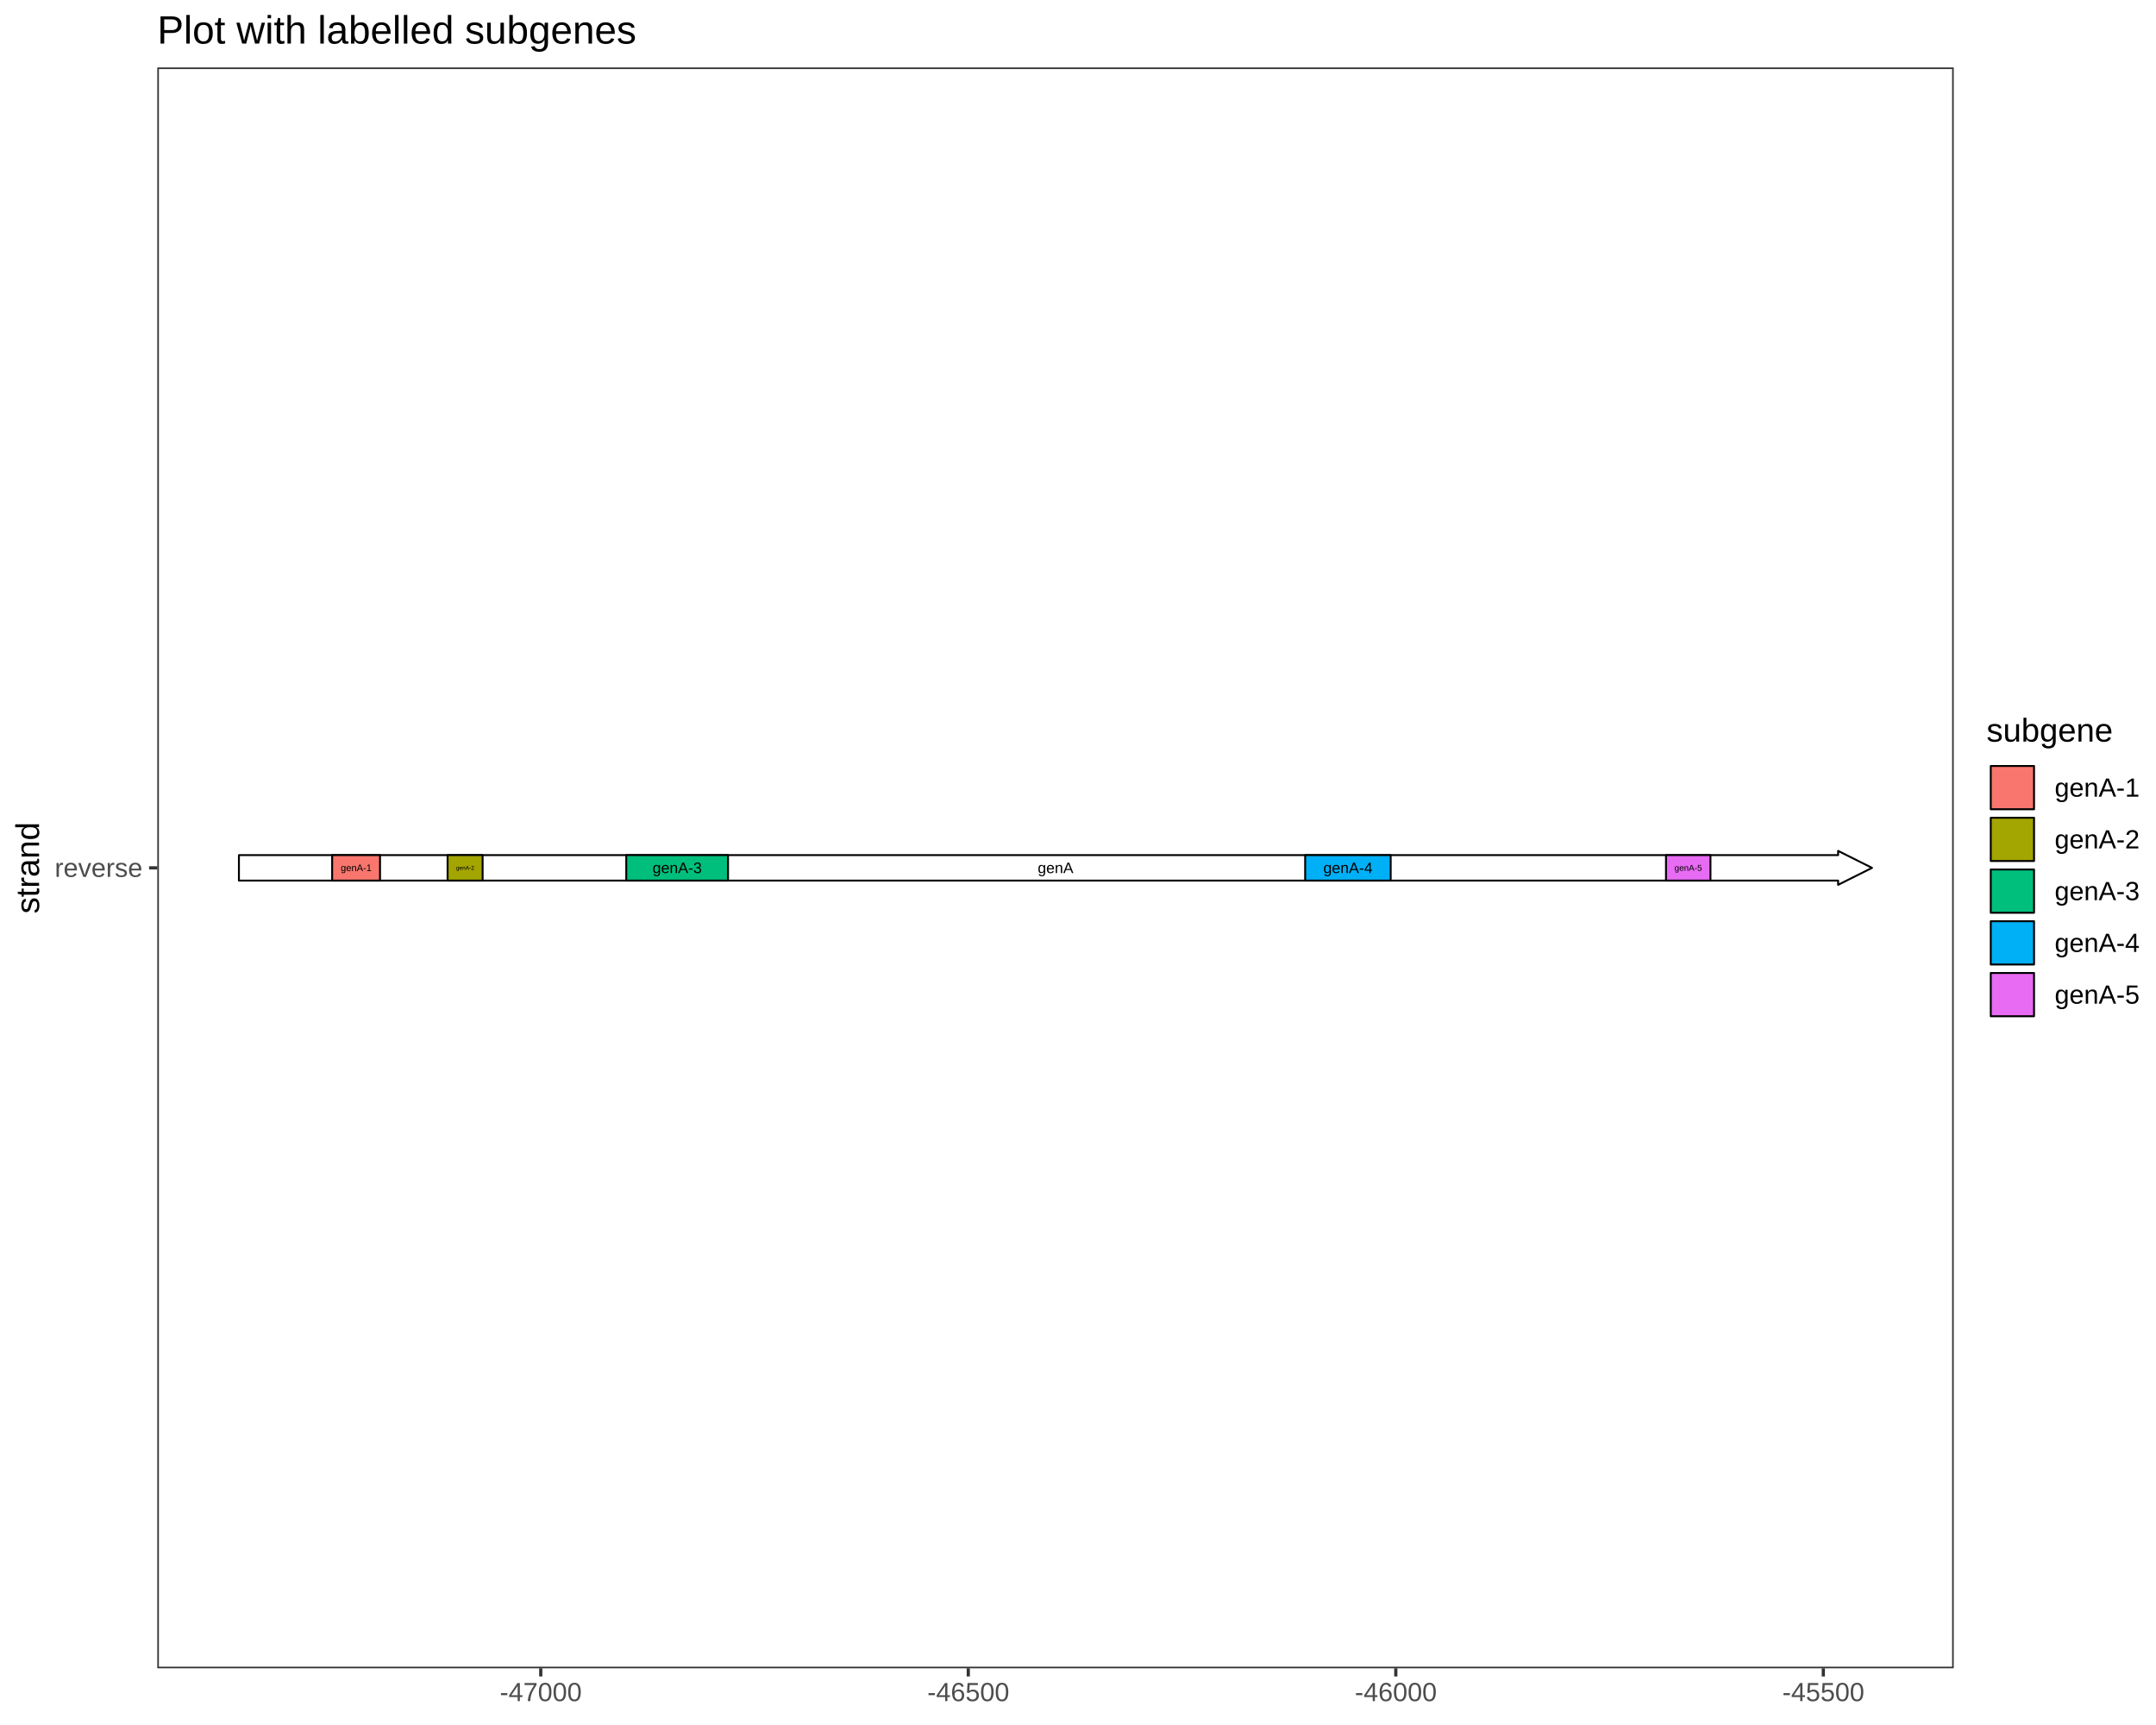
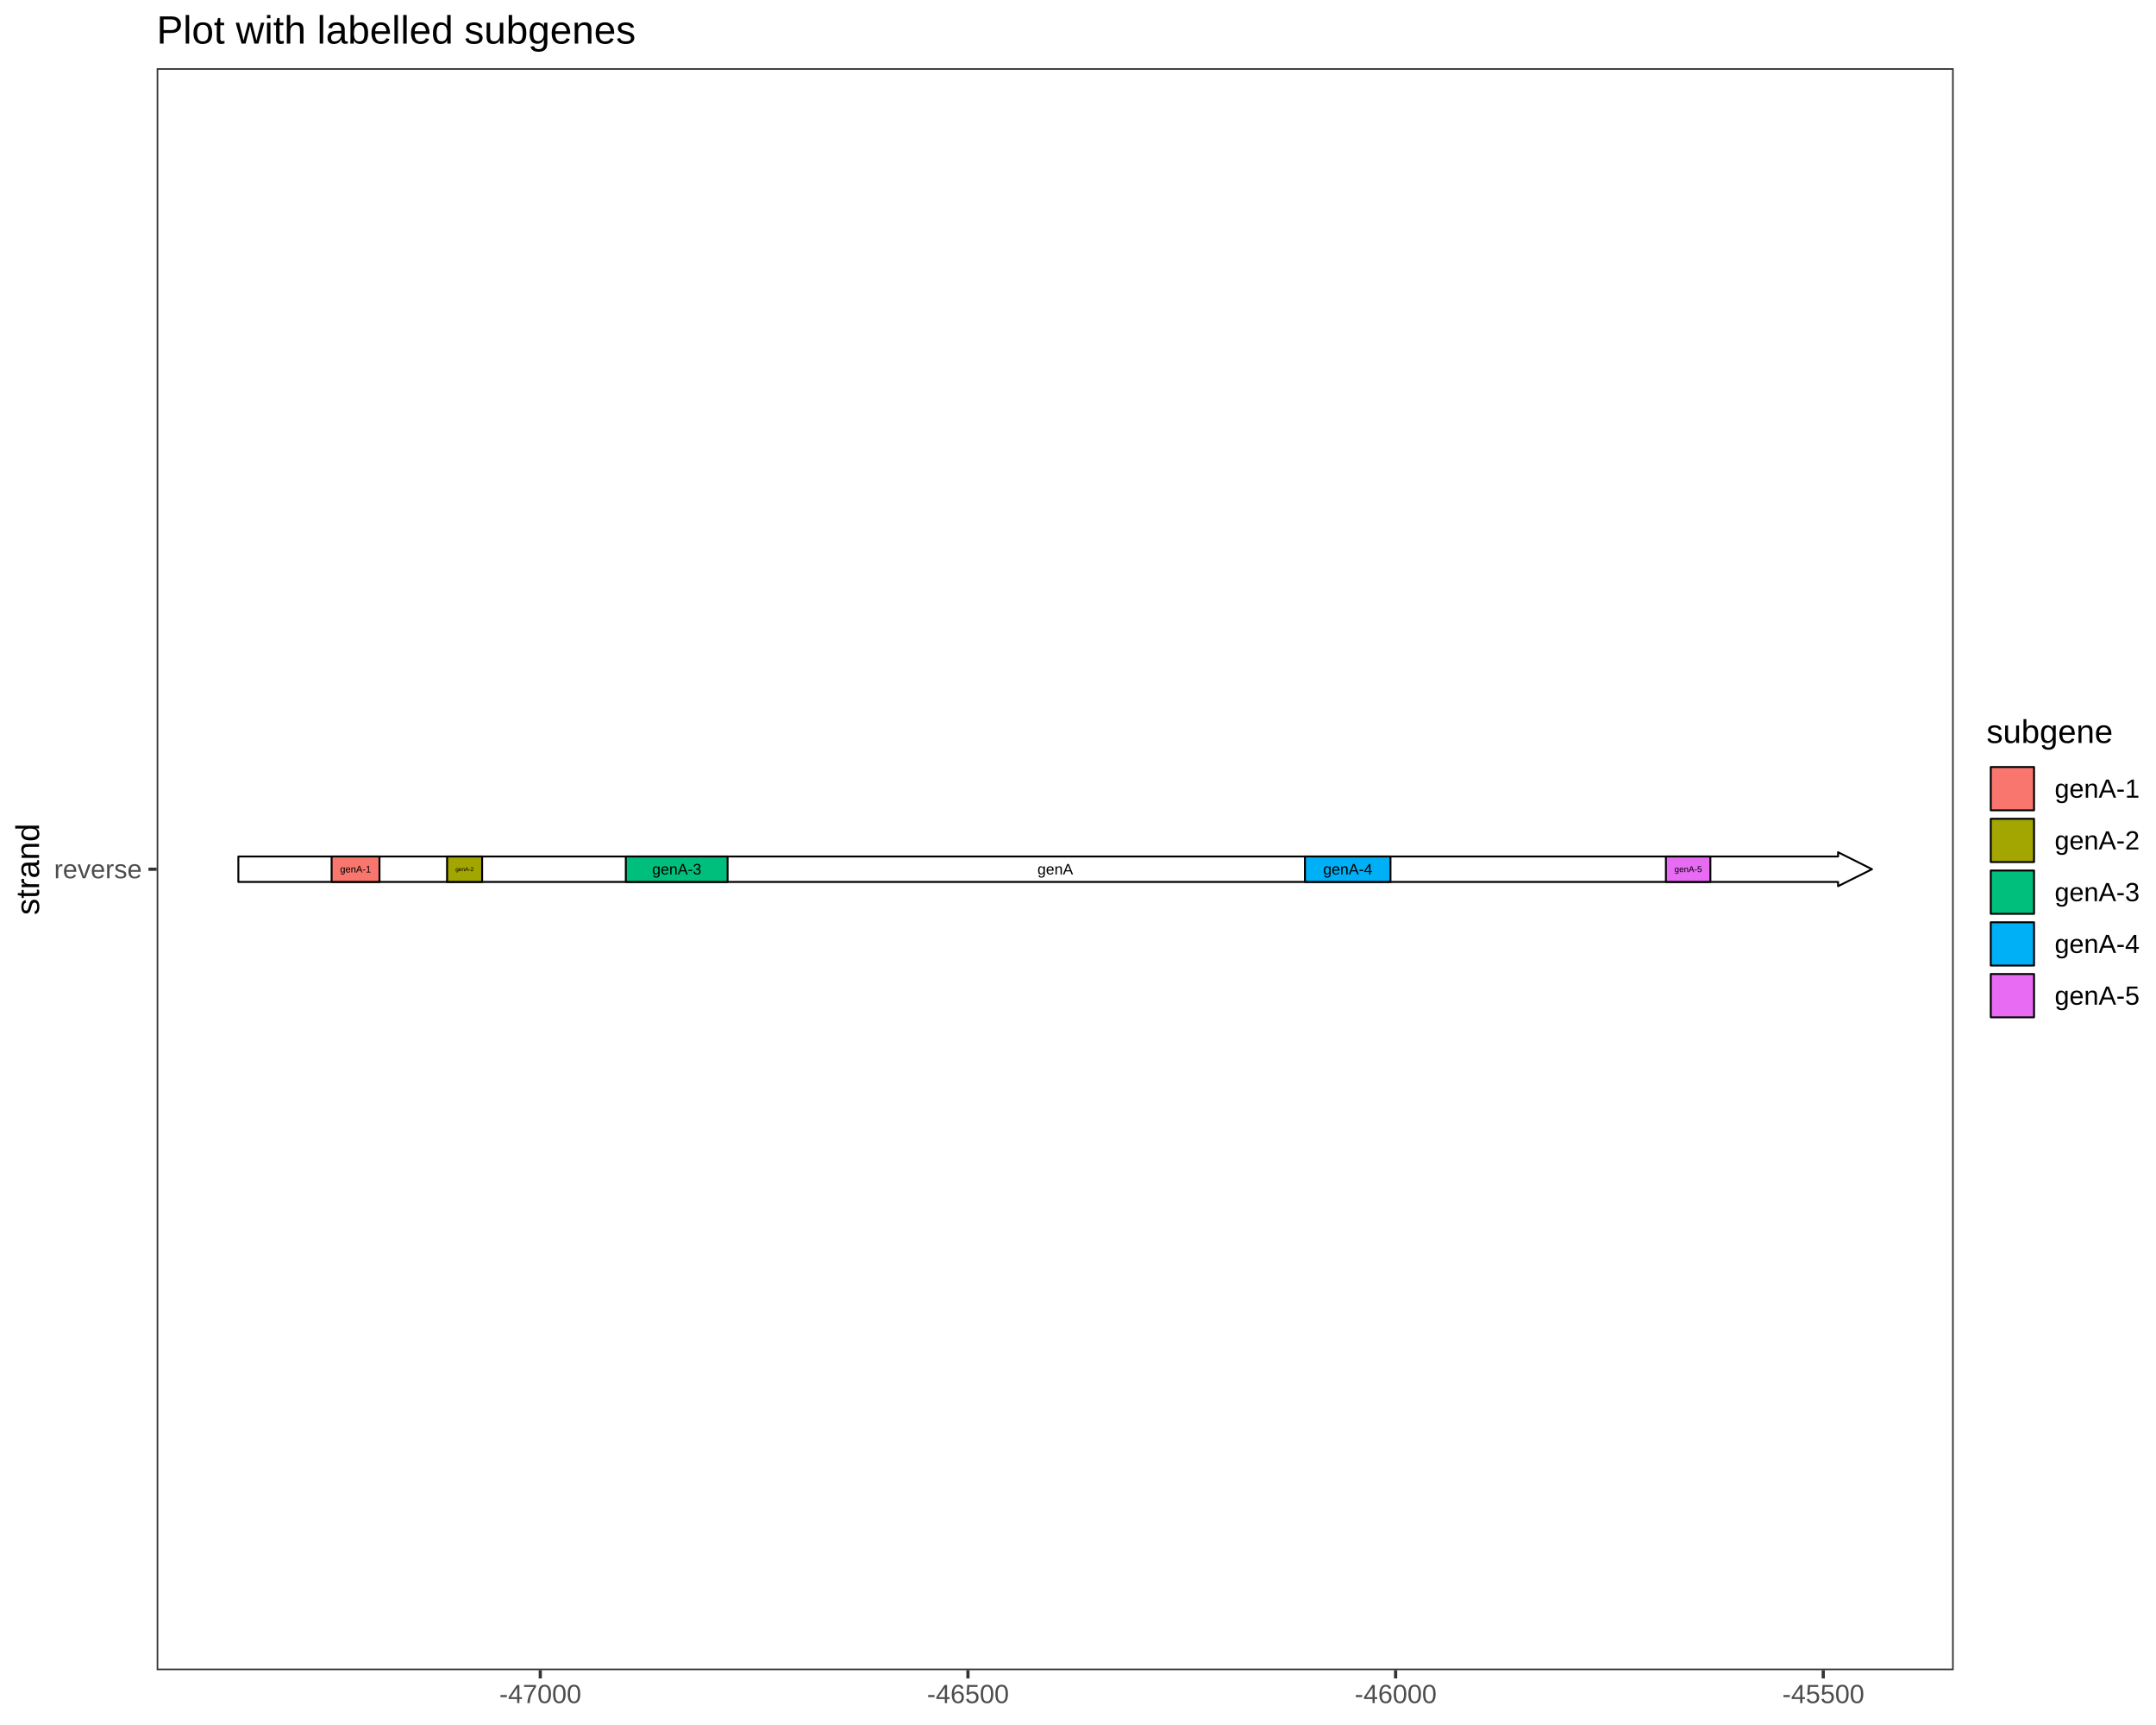
<svg xmlns="http://www.w3.org/2000/svg" viewBox="0 0 720.00 576.00">
  <defs>
    <style type="text/css">
    line, polyline, polygon, path, rect, circle {
      fill: none;
      stroke: #000000;
      stroke-linecap: round;
      stroke-linejoin: round;
      stroke-miterlimit: 10.00;
    }
  </style>
  </defs>
  <rect width="100%" height="100%" style="stroke: none; fill: #FFFFFF;" />
  <rect x="0.00" y="0.00" width="720.00" height="576.00" style="stroke-width: 1.07; stroke: #FFFFFF; fill: #FFFFFF;" />
  <defs>
-     <clipPath id="cpNTIuNTN8NjUyLjQ0fDU1Ny4wNnwyMi41Mg==">
-       <rect x="52.53" y="22.52" width="599.92" height="534.54" />
+     <clipPath id="cpNTIuMzJ8NjUyLjQ0fDU1Ny43MXwyMi43Nw==">
+       <rect x="52.32" y="22.77" width="600.12" height="534.94" />
    </clipPath>
  </defs>
-   <rect x="52.53" y="22.52" width="599.92" height="534.54" style="stroke-width: 1.07; stroke: none; fill: #FFFFFF;" clip-path="url(#cpNTIuNTN8NjUyLjQ0fDU1Ny4wNnwyMi41Mg==)" />
-   <polygon points="79.79,285.54 79.79,294.04 613.84,294.04 613.84,295.46 625.17,289.79 613.84,284.12 613.84,285.54 " style="stroke-width: 0.64; fill: #FFFFFF;" clip-path="url(#cpNTIuNTN8NjUyLjQ0fDU1Ny4wNnwyMi41Mg==)" />
-   <g clip-path="url(#cpNTIuNTN8NjUyLjQ0fDU1Ny4wNnwyMi41Mg==)">
-     <text x="346.55" y="291.54" style="font-size: 5.10px; font-family: Liberation Sans;" textLength="11.88px" lengthAdjust="spacingAndGlyphs">genA</text>
+   <rect x="52.32" y="22.77" width="600.12" height="534.94" style="stroke-width: 1.07; stroke: none; fill: #FFFFFF;" clip-path="url(#cpNTIuMzJ8NjUyLjQ0fDU1Ny43MXwyMi43Nw==)" />
+   <polygon points="79.60,285.99 79.60,294.49 613.83,294.49 613.83,295.91 625.16,290.24 613.83,284.57 613.83,285.99 " style="stroke-width: 0.64; fill: #FFFFFF;" clip-path="url(#cpNTIuMzJ8NjUyLjQ0fDU1Ny43MXwyMi43Nw==)" />
+   <g clip-path="url(#cpNTIuMzJ8NjUyLjQ0fDU1Ny43MXwyMi43Nw==)">
+     <text x="346.45" y="291.99" style="font-size: 5.10px; font-family: Liberation Sans;" textLength="11.88px" lengthAdjust="spacingAndGlyphs">genA</text>
  </g>
-   <polygon points="110.92,285.54 110.92,294.04 126.91,294.04 126.91,285.54 " style="stroke-width: 0.64; fill: #F8766D;" clip-path="url(#cpNTIuNTN8NjUyLjQ0fDU1Ny4wNnwyMi41Mg==)" />
-   <polygon points="149.47,285.54 149.47,294.04 161.17,294.04 161.17,285.54 " style="stroke-width: 0.64; fill: #A3A500;" clip-path="url(#cpNTIuNTN8NjUyLjQ0fDU1Ny4wNnwyMi41Mg==)" />
-   <polygon points="209.14,285.54 209.14,294.04 243.12,294.04 243.12,285.54 " style="stroke-width: 0.64; fill: #00BF7D;" clip-path="url(#cpNTIuNTN8NjUyLjQ0fDU1Ny4wNnwyMi41Mg==)" />
-   <polygon points="435.86,285.54 435.86,294.04 464.42,294.04 464.42,285.54 " style="stroke-width: 0.64; fill: #00B0F6;" clip-path="url(#cpNTIuNTN8NjUyLjQ0fDU1Ny4wNnwyMi41Mg==)" />
-   <polygon points="556.36,285.54 556.36,294.04 571.21,294.04 571.21,285.54 " style="stroke-width: 0.64; fill: #E76BF3;" clip-path="url(#cpNTIuNTN8NjUyLjQ0fDU1Ny4wNnwyMi41Mg==)" />
-   <g clip-path="url(#cpNTIuNTN8NjUyLjQ0fDU1Ny4wNnwyMi41Mg==)">
-     <text x="113.79" y="290.88" style="font-size: 3.20px; font-family: Liberation Sans;" textLength="10.25px" lengthAdjust="spacingAndGlyphs">genA-1</text>
+   <polygon points="110.74,285.99 110.74,294.49 126.73,294.49 126.73,285.99 " style="stroke-width: 0.64; fill: #F8766D;" clip-path="url(#cpNTIuMzJ8NjUyLjQ0fDU1Ny43MXwyMi43Nw==)" />
+   <polygon points="149.30,285.99 149.30,294.49 161.01,294.49 161.01,285.99 " style="stroke-width: 0.64; fill: #A3A500;" clip-path="url(#cpNTIuMzJ8NjUyLjQ0fDU1Ny43MXwyMi43Nw==)" />
+   <polygon points="208.99,285.99 208.99,294.49 242.98,294.49 242.98,285.99 " style="stroke-width: 0.64; fill: #00BF7D;" clip-path="url(#cpNTIuMzJ8NjUyLjQ0fDU1Ny43MXwyMi43Nw==)" />
+   <polygon points="435.79,285.99 435.79,294.49 464.35,294.49 464.35,285.99 " style="stroke-width: 0.64; fill: #00B0F6;" clip-path="url(#cpNTIuMzJ8NjUyLjQ0fDU1Ny43MXwyMi43Nw==)" />
+   <polygon points="556.33,285.99 556.33,294.49 571.18,294.49 571.18,285.99 " style="stroke-width: 0.64; fill: #E76BF3;" clip-path="url(#cpNTIuMzJ8NjUyLjQ0fDU1Ny43MXwyMi43Nw==)" />
+   <g clip-path="url(#cpNTIuMzJ8NjUyLjQ0fDU1Ny43MXwyMi43Nw==)">
+     <text x="113.57" y="291.34" style="font-size: 3.20px; font-family: Liberation Sans;" textLength="10.33px" lengthAdjust="spacingAndGlyphs">genA-1</text>
  </g>
-   <g clip-path="url(#cpNTIuNTN8NjUyLjQ0fDU1Ny4wNnwyMi41Mg==)">
-     <text x="152.33" y="290.43" style="font-size: 1.87px; font-family: Liberation Sans;" textLength="5.98px" lengthAdjust="spacingAndGlyphs">genA-2</text>
+   <g clip-path="url(#cpNTIuMzJ8NjUyLjQ0fDU1Ny43MXwyMi43Nw==)">
+     <text x="152.12" y="290.89" style="font-size: 1.88px; font-family: Liberation Sans;" textLength="6.06px" lengthAdjust="spacingAndGlyphs">genA-2</text>
  </g>
-   <g clip-path="url(#cpNTIuNTN8NjUyLjQ0fDU1Ny4wNnwyMi41Mg==)">
-     <text x="217.93" y="291.54" style="font-size: 5.10px; font-family: Liberation Sans;" textLength="16.41px" lengthAdjust="spacingAndGlyphs">genA-3</text>
+   <g clip-path="url(#cpNTIuMzJ8NjUyLjQ0fDU1Ny43MXwyMi43Nw==)">
+     <text x="217.79" y="291.99" style="font-size: 5.10px; font-family: Liberation Sans;" textLength="16.41px" lengthAdjust="spacingAndGlyphs">genA-3</text>
  </g>
-   <g clip-path="url(#cpNTIuNTN8NjUyLjQ0fDU1Ny4wNnwyMi41Mg==)">
-     <text x="441.94" y="291.54" style="font-size: 5.10px; font-family: Liberation Sans;" textLength="16.41px" lengthAdjust="spacingAndGlyphs">genA-4</text>
+   <g clip-path="url(#cpNTIuMzJ8NjUyLjQ0fDU1Ny43MXwyMi43Nw==)">
+     <text x="441.87" y="291.99" style="font-size: 5.10px; font-family: Liberation Sans;" textLength="16.41px" lengthAdjust="spacingAndGlyphs">genA-4</text>
  </g>
-   <g clip-path="url(#cpNTIuNTN8NjUyLjQ0fDU1Ny4wNnwyMi41Mg==)">
-     <text x="559.20" y="290.77" style="font-size: 2.85px; font-family: Liberation Sans;" textLength="9.16px" lengthAdjust="spacingAndGlyphs">genA-5</text>
+   <g clip-path="url(#cpNTIuMzJ8NjUyLjQ0fDU1Ny43MXwyMi43Nw==)">
+     <text x="559.17" y="291.22" style="font-size: 2.85px; font-family: Liberation Sans;" textLength="9.16px" lengthAdjust="spacingAndGlyphs">genA-5</text>
  </g>
-   <rect x="52.53" y="22.52" width="599.92" height="534.54" style="stroke-width: 1.07; stroke: #333333;" clip-path="url(#cpNTIuNTN8NjUyLjQ0fDU1Ny4wNnwyMi41Mg==)" />
+   <rect x="52.32" y="22.77" width="600.12" height="534.94" style="stroke-width: 1.07; stroke: #333333;" clip-path="url(#cpNTIuMzJ8NjUyLjQ0fDU1Ny43MXwyMi43Nw==)" />
  <defs>
    <clipPath id="cpMC4wMHw3MjAuMDB8NTc2LjAwfDAuMDA=">
      <rect x="0.00" y="0.00" width="720.00" height="576.00" />
    </clipPath>
  </defs>
  <g clip-path="url(#cpMC4wMHw3MjAuMDB8NTc2LjAwfDAuMDA=)">
-     <text x="18.27" y="292.81" style="font-size: 8.80px; fill: #4D4D4D; font-family: Liberation Sans;" textLength="29.33px" lengthAdjust="spacingAndGlyphs">reverse</text>
+     <text x="18.06" y="293.27" style="font-size: 8.80px; fill: #4D4D4D; font-family: Liberation Sans;" textLength="29.33px" lengthAdjust="spacingAndGlyphs">reverse</text>
  </g>
-   <polyline points="49.79,289.79 52.53,289.79 " style="stroke-width: 1.07; stroke: #333333; stroke-linecap: butt;" clip-path="url(#cpMC4wMHw3MjAuMDB8NTc2LjAwfDAuMDA=)" />
-   <polyline points="180.59,559.80 180.59,557.06 " style="stroke-width: 1.07; stroke: #333333; stroke-linecap: butt;" clip-path="url(#cpMC4wMHw3MjAuMDB8NTc2LjAwfDAuMDA=)" />
-   <polyline points="323.36,559.80 323.36,557.06 " style="stroke-width: 1.07; stroke: #333333; stroke-linecap: butt;" clip-path="url(#cpMC4wMHw3MjAuMDB8NTc2LjAwfDAuMDA=)" />
-   <polyline points="466.13,559.80 466.13,557.06 " style="stroke-width: 1.07; stroke: #333333; stroke-linecap: butt;" clip-path="url(#cpMC4wMHw3MjAuMDB8NTc2LjAwfDAuMDA=)" />
-   <polyline points="608.90,559.80 608.90,557.06 " style="stroke-width: 1.07; stroke: #333333; stroke-linecap: butt;" clip-path="url(#cpMC4wMHw3MjAuMDB8NTc2LjAwfDAuMDA=)" />
+   <polyline points="49.58,290.24 52.32,290.24 " style="stroke-width: 1.07; stroke: #333333; stroke-linecap: butt;" clip-path="url(#cpMC4wMHw3MjAuMDB8NTc2LjAwfDAuMDA=)" />
+   <polyline points="180.43,560.45 180.43,557.71 " style="stroke-width: 1.07; stroke: #333333; stroke-linecap: butt;" clip-path="url(#cpMC4wMHw3MjAuMDB8NTc2LjAwfDAuMDA=)" />
+   <polyline points="323.25,560.45 323.25,557.71 " style="stroke-width: 1.07; stroke: #333333; stroke-linecap: butt;" clip-path="url(#cpMC4wMHw3MjAuMDB8NTc2LjAwfDAuMDA=)" />
+   <polyline points="466.07,560.45 466.07,557.71 " style="stroke-width: 1.07; stroke: #333333; stroke-linecap: butt;" clip-path="url(#cpMC4wMHw3MjAuMDB8NTc2LjAwfDAuMDA=)" />
+   <polyline points="608.88,560.45 608.88,557.71 " style="stroke-width: 1.07; stroke: #333333; stroke-linecap: butt;" clip-path="url(#cpMC4wMHw3MjAuMDB8NTc2LjAwfDAuMDA=)" />
  <g clip-path="url(#cpMC4wMHw3MjAuMDB8NTc2LjAwfDAuMDA=)">
-     <text x="166.90" y="568.04" style="font-size: 8.80px; fill: #4D4D4D; font-family: Liberation Sans;" textLength="27.38px" lengthAdjust="spacingAndGlyphs">-47000</text>
+     <text x="166.74" y="568.69" style="font-size: 8.80px; fill: #4D4D4D; font-family: Liberation Sans;" textLength="27.38px" lengthAdjust="spacingAndGlyphs">-47000</text>
  </g>
  <g clip-path="url(#cpMC4wMHw3MjAuMDB8NTc2LjAwfDAuMDA=)">
-     <text x="309.67" y="568.04" style="font-size: 8.80px; fill: #4D4D4D; font-family: Liberation Sans;" textLength="27.38px" lengthAdjust="spacingAndGlyphs">-46500</text>
+     <text x="309.56" y="568.69" style="font-size: 8.80px; fill: #4D4D4D; font-family: Liberation Sans;" textLength="27.38px" lengthAdjust="spacingAndGlyphs">-46500</text>
  </g>
  <g clip-path="url(#cpMC4wMHw3MjAuMDB8NTc2LjAwfDAuMDA=)">
-     <text x="452.44" y="568.04" style="font-size: 8.80px; fill: #4D4D4D; font-family: Liberation Sans;" textLength="27.38px" lengthAdjust="spacingAndGlyphs">-46000</text>
+     <text x="452.38" y="568.69" style="font-size: 8.80px; fill: #4D4D4D; font-family: Liberation Sans;" textLength="27.38px" lengthAdjust="spacingAndGlyphs">-46000</text>
  </g>
  <g clip-path="url(#cpMC4wMHw3MjAuMDB8NTc2LjAwfDAuMDA=)">
-     <text x="595.21" y="568.04" style="font-size: 8.80px; fill: #4D4D4D; font-family: Liberation Sans;" textLength="27.38px" lengthAdjust="spacingAndGlyphs">-45500</text>
+     <text x="595.20" y="568.69" style="font-size: 8.80px; fill: #4D4D4D; font-family: Liberation Sans;" textLength="27.38px" lengthAdjust="spacingAndGlyphs">-45500</text>
  </g>
  <g clip-path="url(#cpMC4wMHw3MjAuMDB8NTc2LjAwfDAuMDA=)">
-     <text transform="translate(13.04,305.09) rotate(-90)" style="font-size: 11.00px; font-family: Liberation Sans;" textLength="30.59px" lengthAdjust="spacingAndGlyphs">strand</text>
+     <text transform="translate(13.04,305.54) rotate(-90)" style="font-size: 11.00px; font-family: Liberation Sans;" textLength="30.59px" lengthAdjust="spacingAndGlyphs">strand</text>
  </g>
-   <rect x="663.40" y="238.83" width="51.12" height="101.93" style="stroke-width: 1.07; stroke: none; fill: #FFFFFF;" clip-path="url(#cpMC4wMHw3MjAuMDB8NTc2LjAwfDAuMDA=)" />
+   <rect x="663.40" y="239.38" width="51.12" height="101.72" style="stroke-width: 1.07; stroke: none; fill: #FFFFFF;" clip-path="url(#cpMC4wMHw3MjAuMDB8NTc2LjAwfDAuMDA=)" />
  <g clip-path="url(#cpMC4wMHw3MjAuMDB8NTc2LjAwfDAuMDA=)">
-     <text x="663.40" y="247.63" style="font-size: 11.00px; font-family: Liberation Sans;" textLength="42.25px" lengthAdjust="spacingAndGlyphs">subgene</text>
+     <text x="663.40" y="248.08" style="font-size: 11.00px; font-family: Liberation Sans;" textLength="42.25px" lengthAdjust="spacingAndGlyphs">subgene</text>
  </g>
-   <rect x="663.40" y="254.35" width="17.28" height="17.28" style="stroke-width: 1.07; stroke: none; fill: #FFFFFF;" clip-path="url(#cpMC4wMHw3MjAuMDB8NTc2LjAwfDAuMDA=)" />
-   <rect x="664.82" y="255.77" width="14.45" height="14.45" style="stroke-width: 0.64; fill: #F8766D;" clip-path="url(#cpMC4wMHw3MjAuMDB8NTc2LjAwfDAuMDA=)" />
-   <rect x="663.40" y="271.63" width="17.28" height="17.28" style="stroke-width: 1.07; stroke: none; fill: #FFFFFF;" clip-path="url(#cpMC4wMHw3MjAuMDB8NTc2LjAwfDAuMDA=)" />
-   <rect x="664.82" y="273.05" width="14.45" height="14.45" style="stroke-width: 0.64; fill: #A3A500;" clip-path="url(#cpMC4wMHw3MjAuMDB8NTc2LjAwfDAuMDA=)" />
-   <rect x="663.40" y="288.91" width="17.28" height="17.28" style="stroke-width: 1.07; stroke: none; fill: #FFFFFF;" clip-path="url(#cpMC4wMHw3MjAuMDB8NTc2LjAwfDAuMDA=)" />
-   <rect x="664.82" y="290.33" width="14.45" height="14.45" style="stroke-width: 0.64; fill: #00BF7D;" clip-path="url(#cpMC4wMHw3MjAuMDB8NTc2LjAwfDAuMDA=)" />
-   <rect x="663.40" y="306.19" width="17.28" height="17.28" style="stroke-width: 1.07; stroke: none; fill: #FFFFFF;" clip-path="url(#cpMC4wMHw3MjAuMDB8NTc2LjAwfDAuMDA=)" />
-   <rect x="664.82" y="307.61" width="14.45" height="14.45" style="stroke-width: 0.64; fill: #00B0F6;" clip-path="url(#cpMC4wMHw3MjAuMDB8NTc2LjAwfDAuMDA=)" />
-   <rect x="663.40" y="323.47" width="17.28" height="17.28" style="stroke-width: 1.07; stroke: none; fill: #FFFFFF;" clip-path="url(#cpMC4wMHw3MjAuMDB8NTc2LjAwfDAuMDA=)" />
-   <rect x="664.82" y="324.89" width="14.45" height="14.45" style="stroke-width: 0.64; fill: #E76BF3;" clip-path="url(#cpMC4wMHw3MjAuMDB8NTc2LjAwfDAuMDA=)" />
+   <rect x="663.40" y="254.70" width="17.28" height="17.28" style="stroke-width: 1.07; stroke: none; fill: #FFFFFF;" clip-path="url(#cpMC4wMHw3MjAuMDB8NTc2LjAwfDAuMDA=)" />
+   <rect x="664.82" y="256.12" width="14.45" height="14.45" style="stroke-width: 0.64; fill: #F8766D;" clip-path="url(#cpMC4wMHw3MjAuMDB8NTc2LjAwfDAuMDA=)" />
+   <rect x="663.40" y="271.98" width="17.28" height="17.28" style="stroke-width: 1.07; stroke: none; fill: #FFFFFF;" clip-path="url(#cpMC4wMHw3MjAuMDB8NTc2LjAwfDAuMDA=)" />
+   <rect x="664.82" y="273.40" width="14.45" height="14.45" style="stroke-width: 0.64; fill: #A3A500;" clip-path="url(#cpMC4wMHw3MjAuMDB8NTc2LjAwfDAuMDA=)" />
+   <rect x="663.40" y="289.26" width="17.28" height="17.28" style="stroke-width: 1.07; stroke: none; fill: #FFFFFF;" clip-path="url(#cpMC4wMHw3MjAuMDB8NTc2LjAwfDAuMDA=)" />
+   <rect x="664.82" y="290.68" width="14.45" height="14.45" style="stroke-width: 0.64; fill: #00BF7D;" clip-path="url(#cpMC4wMHw3MjAuMDB8NTc2LjAwfDAuMDA=)" />
+   <rect x="663.40" y="306.54" width="17.28" height="17.28" style="stroke-width: 1.07; stroke: none; fill: #FFFFFF;" clip-path="url(#cpMC4wMHw3MjAuMDB8NTc2LjAwfDAuMDA=)" />
+   <rect x="664.82" y="307.96" width="14.45" height="14.45" style="stroke-width: 0.64; fill: #00B0F6;" clip-path="url(#cpMC4wMHw3MjAuMDB8NTc2LjAwfDAuMDA=)" />
+   <rect x="663.40" y="323.82" width="17.28" height="17.28" style="stroke-width: 1.07; stroke: none; fill: #FFFFFF;" clip-path="url(#cpMC4wMHw3MjAuMDB8NTc2LjAwfDAuMDA=)" />
+   <rect x="664.82" y="325.24" width="14.45" height="14.45" style="stroke-width: 0.64; fill: #E76BF3;" clip-path="url(#cpMC4wMHw3MjAuMDB8NTc2LjAwfDAuMDA=)" />
  <g clip-path="url(#cpMC4wMHw3MjAuMDB8NTc2LjAwfDAuMDA=)">
-     <text x="686.16" y="266.02" style="font-size: 8.80px; font-family: Liberation Sans;" textLength="28.36px" lengthAdjust="spacingAndGlyphs">genA-1</text>
+     <text x="686.16" y="266.37" style="font-size: 8.80px; font-family: Liberation Sans;" textLength="28.36px" lengthAdjust="spacingAndGlyphs">genA-1</text>
  </g>
  <g clip-path="url(#cpMC4wMHw3MjAuMDB8NTc2LjAwfDAuMDA=)">
-     <text x="686.16" y="283.30" style="font-size: 8.80px; font-family: Liberation Sans;" textLength="28.36px" lengthAdjust="spacingAndGlyphs">genA-2</text>
+     <text x="686.16" y="283.65" style="font-size: 8.80px; font-family: Liberation Sans;" textLength="28.36px" lengthAdjust="spacingAndGlyphs">genA-2</text>
  </g>
  <g clip-path="url(#cpMC4wMHw3MjAuMDB8NTc2LjAwfDAuMDA=)">
-     <text x="686.16" y="300.58" style="font-size: 8.80px; font-family: Liberation Sans;" textLength="28.36px" lengthAdjust="spacingAndGlyphs">genA-3</text>
+     <text x="686.16" y="300.93" style="font-size: 8.80px; font-family: Liberation Sans;" textLength="28.36px" lengthAdjust="spacingAndGlyphs">genA-3</text>
  </g>
  <g clip-path="url(#cpMC4wMHw3MjAuMDB8NTc2LjAwfDAuMDA=)">
-     <text x="686.16" y="317.86" style="font-size: 8.80px; font-family: Liberation Sans;" textLength="28.36px" lengthAdjust="spacingAndGlyphs">genA-4</text>
+     <text x="686.16" y="318.21" style="font-size: 8.80px; font-family: Liberation Sans;" textLength="28.36px" lengthAdjust="spacingAndGlyphs">genA-4</text>
  </g>
  <g clip-path="url(#cpMC4wMHw3MjAuMDB8NTc2LjAwfDAuMDA=)">
-     <text x="686.16" y="335.14" style="font-size: 8.80px; font-family: Liberation Sans;" textLength="28.36px" lengthAdjust="spacingAndGlyphs">genA-5</text>
+     <text x="686.16" y="335.49" style="font-size: 8.80px; font-family: Liberation Sans;" textLength="28.36px" lengthAdjust="spacingAndGlyphs">genA-5</text>
  </g>
  <g clip-path="url(#cpMC4wMHw3MjAuMDB8NTc2LjAwfDAuMDA=)">
-     <text x="52.53" y="14.56" style="font-size: 13.20px; font-family: Liberation Sans;" textLength="159.75px" lengthAdjust="spacingAndGlyphs">Plot with labelled subgenes</text>
+     <text x="52.32" y="14.56" style="font-size: 13.20px; font-family: Liberation Sans;" textLength="159.75px" lengthAdjust="spacingAndGlyphs">Plot with labelled subgenes</text>
  </g>
</svg>
